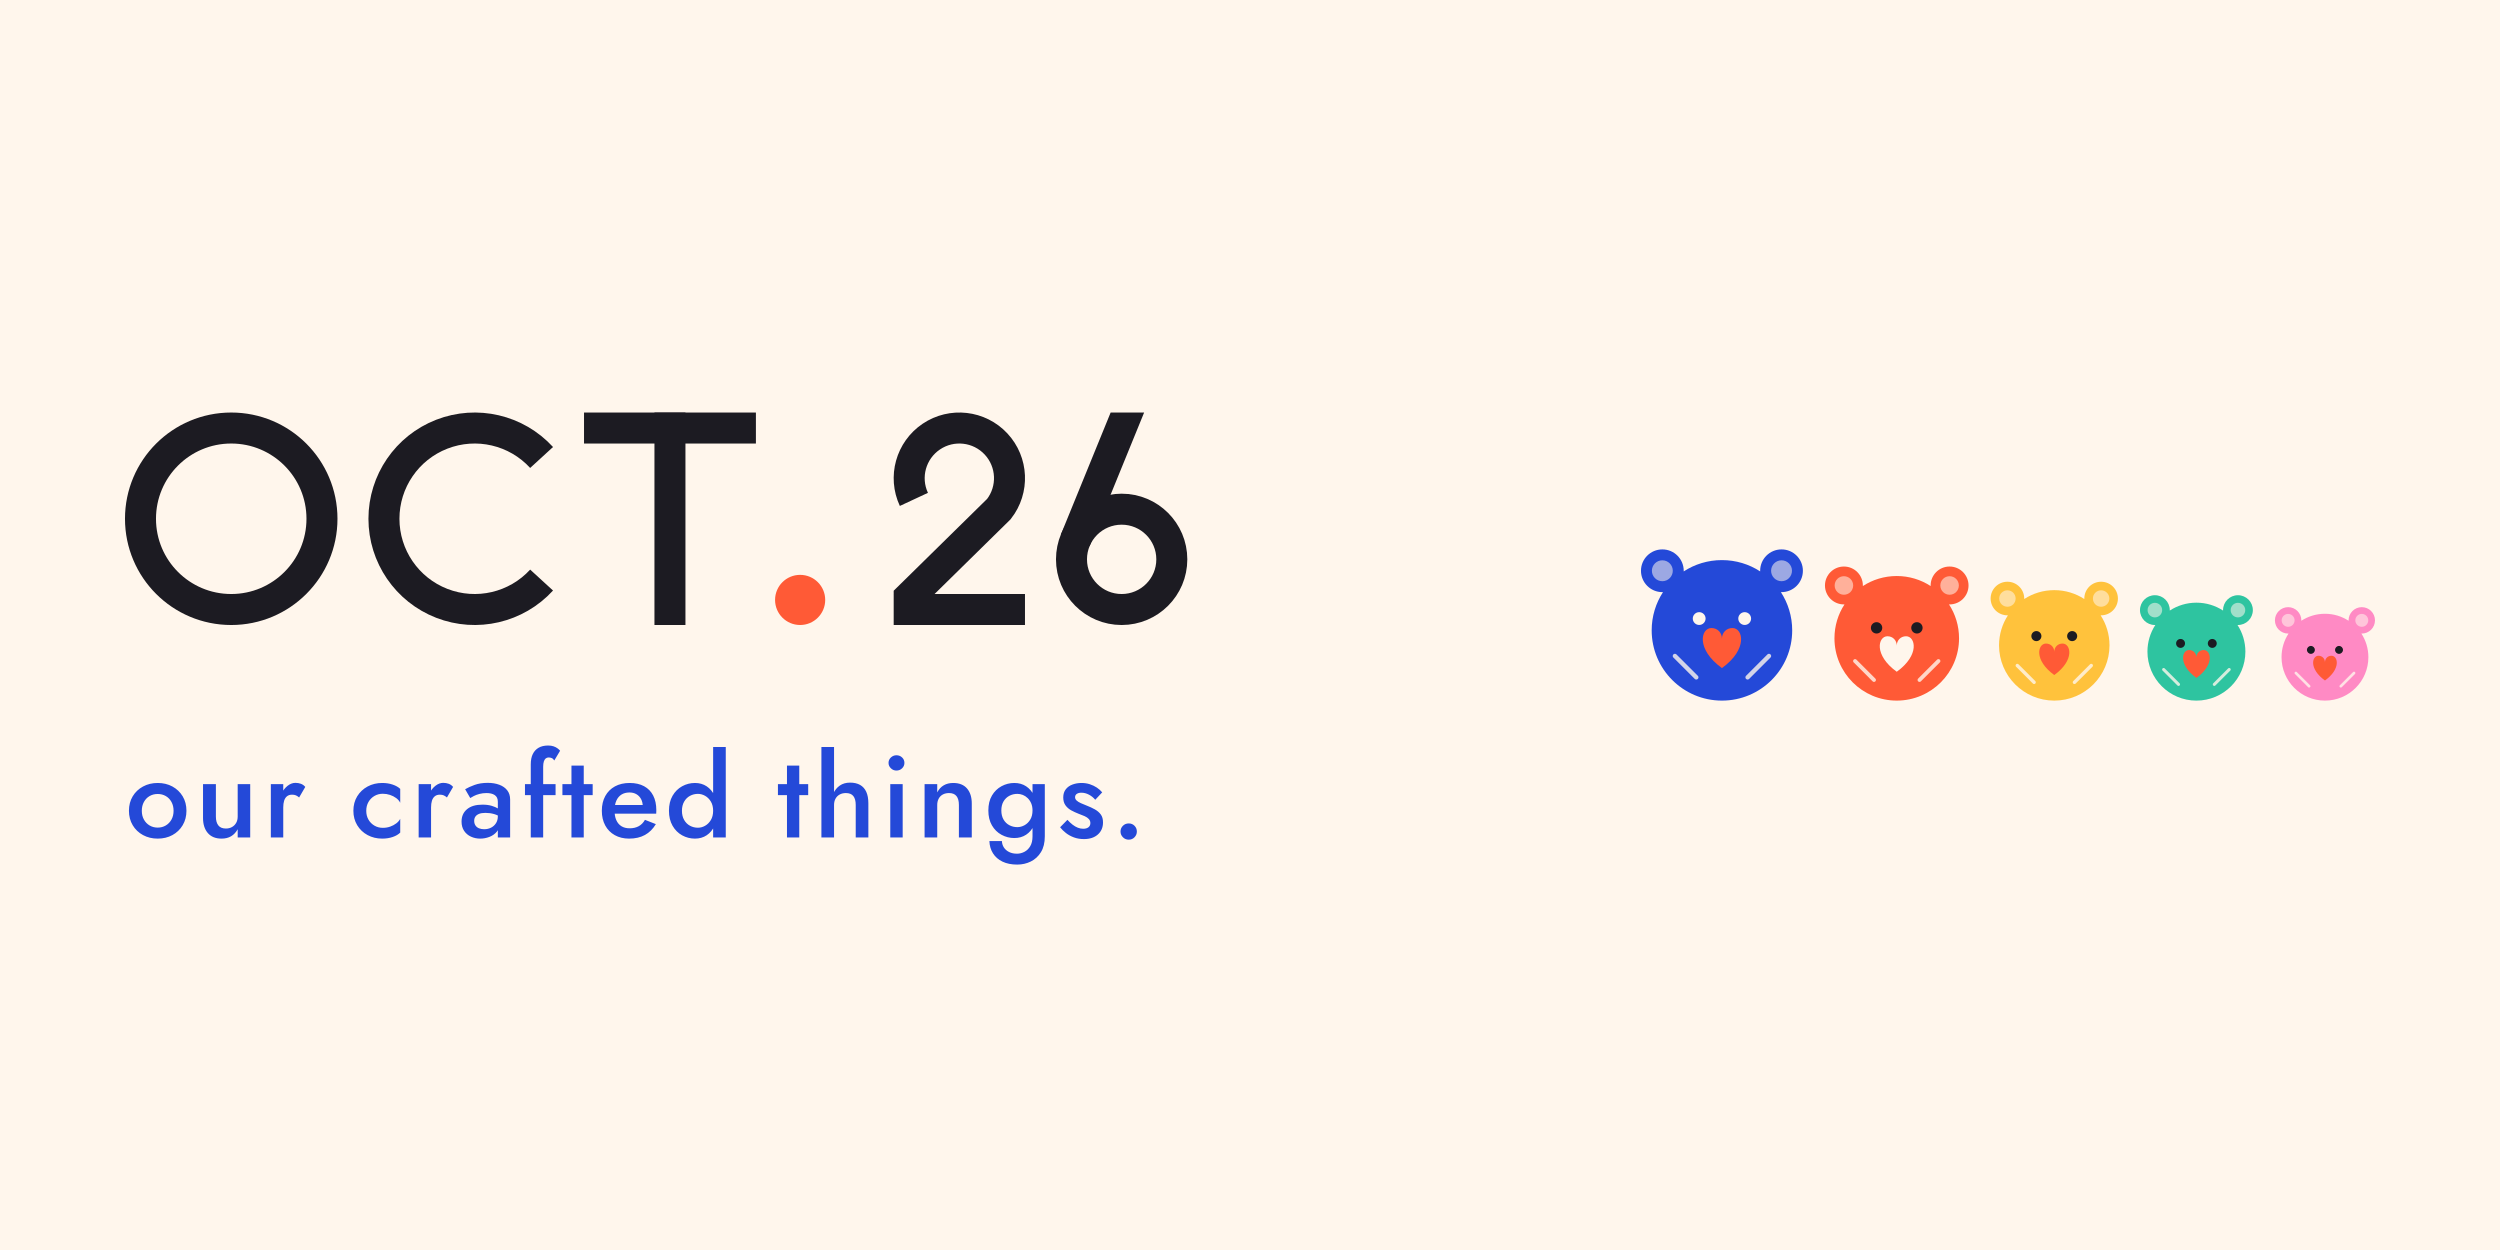
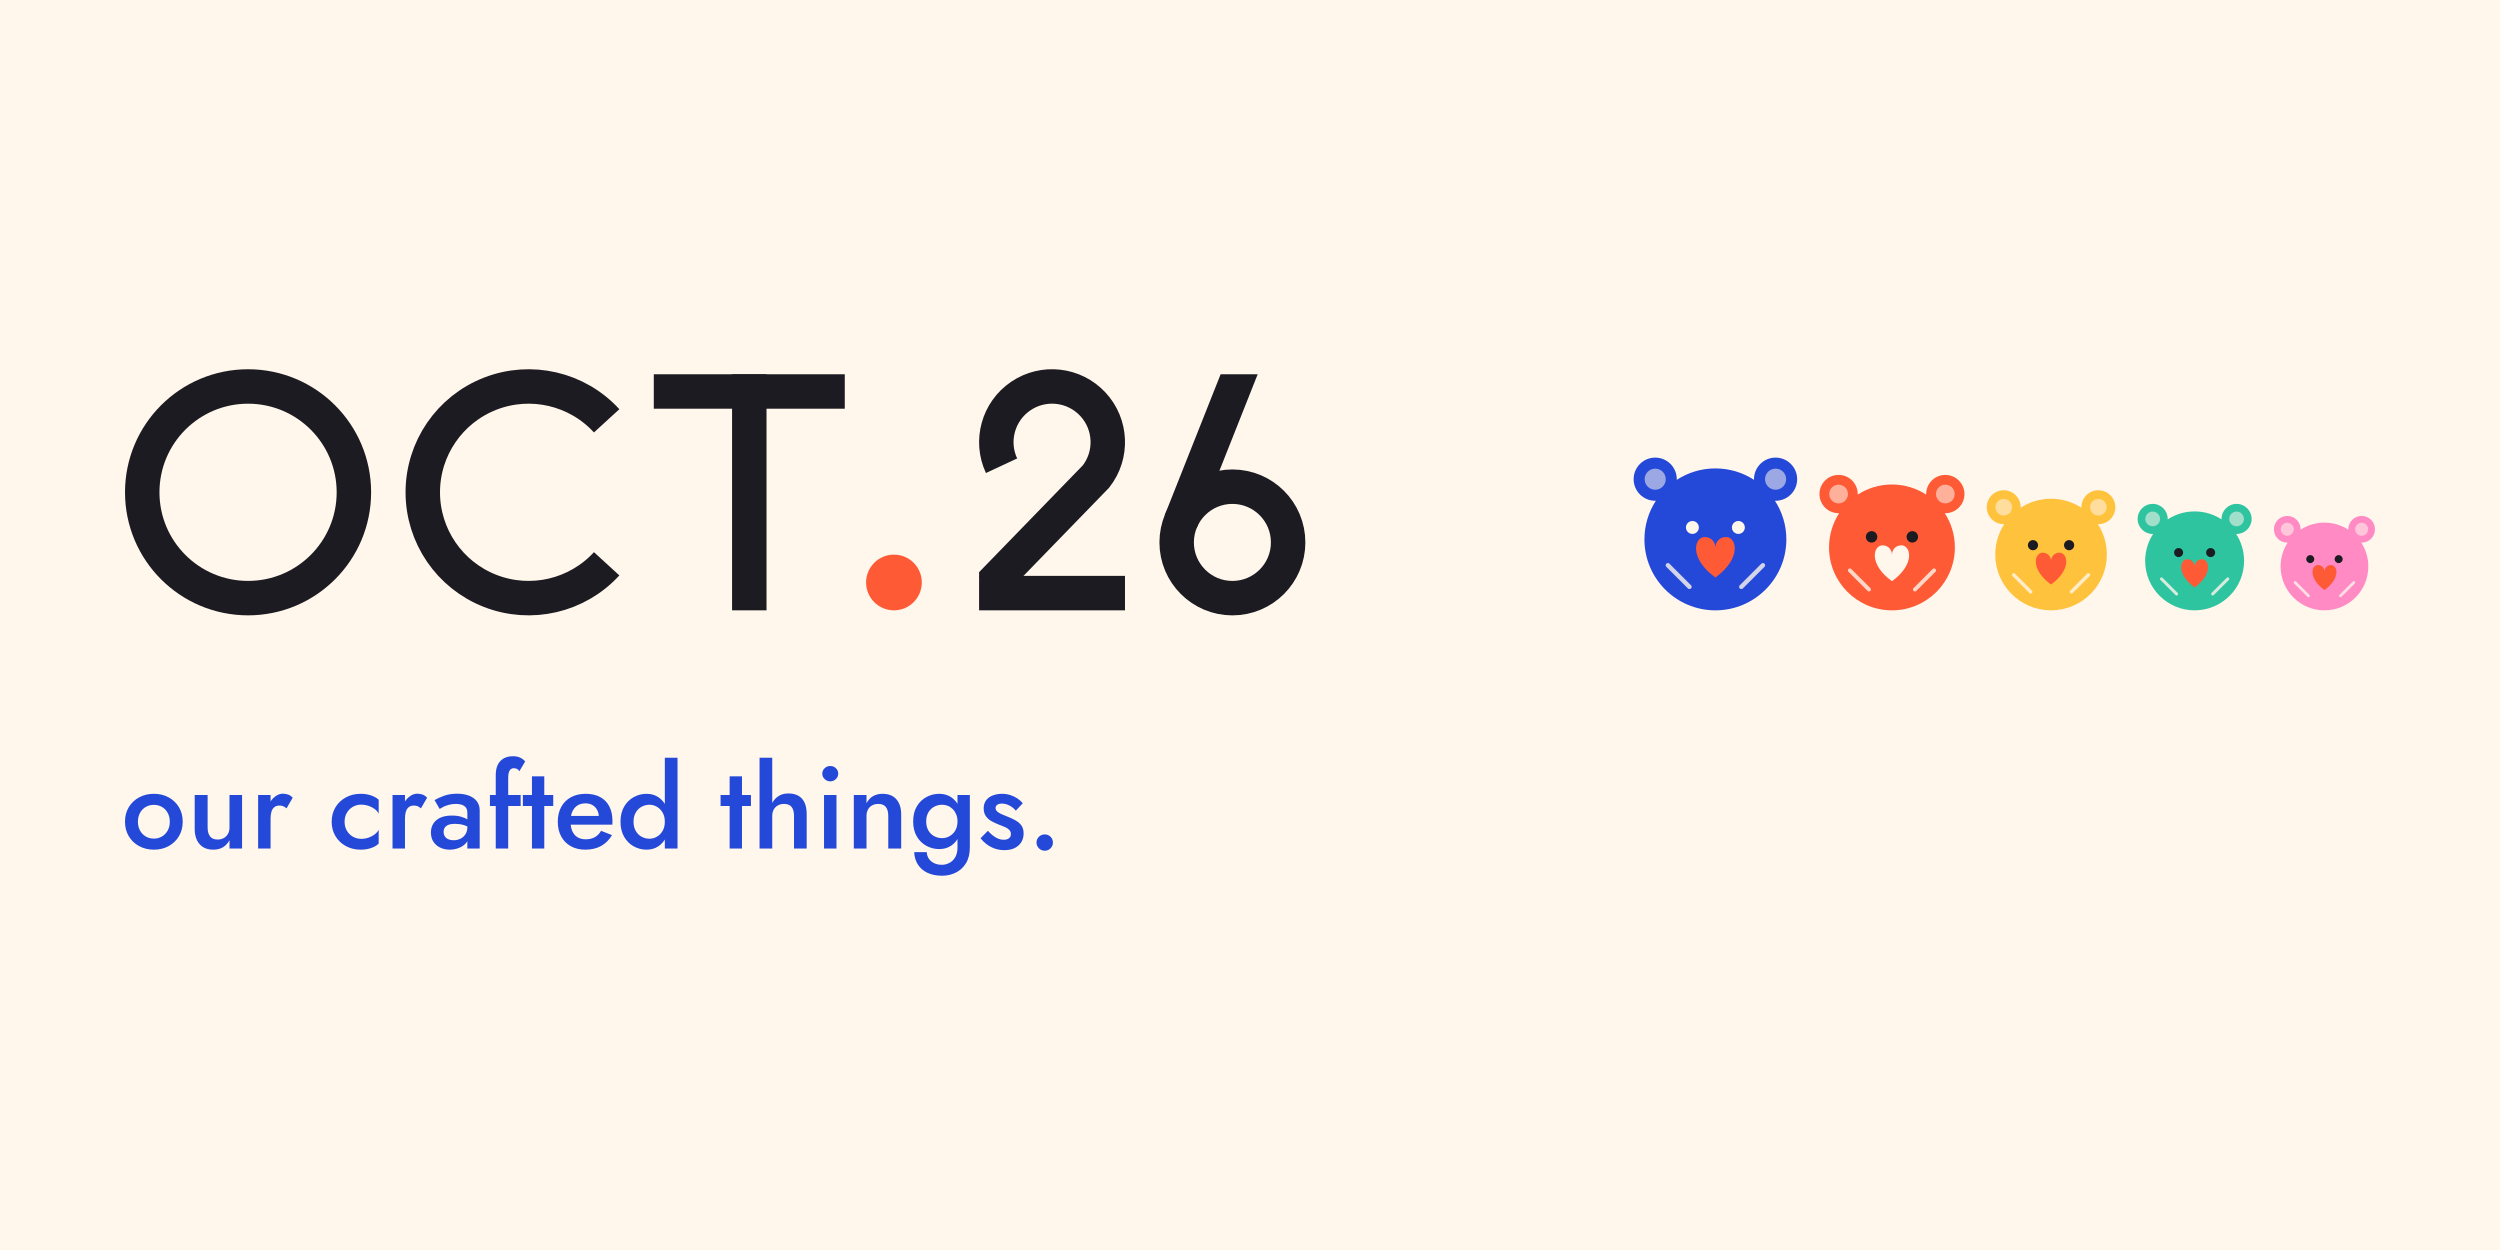
<svg xmlns="http://www.w3.org/2000/svg" viewBox="0 0 1200 600" width="1200" height="600">
  <rect width="1200" height="600" fill="#FFF6EC" />
-   <g transform="translate(60.00,300.00)">
-     <g transform="scale(1.01981)">
-       <circle cx="50.00" cy="-50.00" r="42.71" fill="none" stroke="#1C1B22" stroke-width="14.59" />
-       <path d="M196.08,-21.15 A42.71,42.71 0 1 1 196.08,-78.85" fill="none" stroke="#1C1B22" stroke-width="14.59" />
-       <rect x="216.05" y="-100.00" width="80.90" height="14.59" fill="#1C1B22" />
-       <rect x="249.20" y="-100.00" width="14.59" height="100.00" fill="#1C1B22" />
-       <circle cx="317.77" cy="-11.80" r="11.80" fill="#FF5A36" />
+   <g transform="translate(60.00,292.96)">
+     <g transform="scale(1.13313)">
+       <circle cx="52.13" cy="-50.00" r="44.83" fill="none" stroke="#1C1B22" stroke-width="14.59" />
+       <path d="M204.03,-19.72 A44.83,44.83 0 1 1 204.03,-80.28" fill="none" stroke="#1C1B22" stroke-width="14.59" />
+       <rect x="224.00" y="-100.00" width="80.90" height="14.59" fill="#1C1B22" />
+       <rect x="257.16" y="-100.00" width="14.59" height="100.00" fill="#1C1B22" />
+       <circle cx="325.73" cy="-11.80" r="11.80" fill="#FF5A36" />
      <clipPath id="bn195">
-         <rect x="361.80" y="-100.00" width="61.80" height="100.00" />
+         <rect x="361.80" y="-102.13" width="61.80" height="102.13" />
      </clipPath>
      <g clip-path="url(#bn195)">
-         <path d="M371.31,-59.12 A23.61,23.61 0 1 1 411.31,-54.56 L366.18,-10.21" fill="none" stroke="#1C1B22" stroke-width="14.59" />
+         <path d="M371.31,-61.25 A23.61,23.61 0 1 1 411.31,-56.69 L366.18,-10.21" fill="none" stroke="#1C1B22" stroke-width="14.59" />
        <rect x="361.80" y="-14.59" width="61.80" height="14.59" fill="#1C1B22" />
      </g>
      <clipPath id="bn196">
        <rect x="423.61" y="-100.00" width="90.98" height="114.59" />
      </clipPath>
      <g clip-path="url(#bn196)">
-         <circle cx="469.10" cy="-30.90" r="23.61" fill="none" stroke="#1C1B22" stroke-width="14.59" />
-         <line x1="477.75" y1="-114.59" x2="447.24" y2="-39.82" stroke="#1C1B22" stroke-width="14.59" />
+         <circle cx="469.10" cy="-28.77" r="23.61" fill="none" stroke="#1C1B22" stroke-width="14.59" />
+         <line x1="477.75" y1="-114.59" x2="447.16" y2="-37.48" stroke="#1C1B22" stroke-width="14.59" />
      </g>
    </g>
  </g>
-   <g transform="translate(60.00,401.98)">
-     <path transform="translate(0.00,0.00)" d="M1.892 -12.799Q1.892 -8.904 3.701 -5.871Q5.509 -2.838 8.653 -1.141Q11.797 0.556 15.693 0.556Q19.644 0.556 22.76 -1.141Q25.876 -2.838 27.685 -5.871Q29.493 -8.904 29.493 -12.799Q29.493 -16.75 27.685 -19.755Q25.876 -22.76 22.76 -24.457Q19.644 -26.154 15.693 -26.154Q11.797 -26.154 8.653 -24.457Q5.509 -22.76 3.701 -19.755Q1.892 -16.75 1.892 -12.799ZM8.069 -12.799Q8.069 -15.192 9.071 -17.028Q10.072 -18.865 11.797 -19.866Q13.522 -20.868 15.693 -20.868Q17.863 -20.868 19.588 -19.866Q21.313 -18.865 22.315 -17.028Q23.316 -15.192 23.316 -12.799Q23.316 -10.406 22.315 -8.598Q21.313 -6.789 19.588 -5.76Q17.863 -4.73 15.693 -4.73Q13.522 -4.73 11.797 -5.76Q10.072 -6.789 9.071 -8.598Q8.069 -10.406 8.069 -12.799ZM43.628 -10.017V-25.598H37.451V-9.349Q37.451 -4.786 39.76 -2.115Q42.07 0.556 46.355 0.556Q49.026 0.556 50.946 -0.584Q52.865 -1.725 54.09 -3.951V0.0H60.1V-25.598H54.09V-10.017Q54.09 -8.292 53.366 -7.012Q52.643 -5.732 51.363 -5.008Q50.083 -4.285 48.414 -4.285Q45.965 -4.285 44.796 -5.787Q43.628 -7.29 43.628 -10.017ZM75.959 -25.598H70.005V0.0H75.959ZM83.583 -19.198 86.532 -24.262Q85.642 -25.32 84.418 -25.765Q83.193 -26.21 81.802 -26.21Q79.855 -26.21 78.046 -24.791Q76.237 -23.372 75.097 -21.007Q73.956 -18.642 73.956 -15.581L75.959 -14.413Q75.959 -16.249 76.377 -17.613Q76.794 -18.976 77.74 -19.755Q78.686 -20.534 80.188 -20.534Q81.301 -20.534 82.053 -20.2Q82.804 -19.866 83.583 -19.198ZM115.803 -12.799Q115.803 -15.192 116.86 -17.028Q117.918 -18.865 119.726 -19.922Q121.535 -20.979 123.761 -20.979Q125.541 -20.979 127.211 -20.423Q128.88 -19.866 130.188 -18.892Q131.496 -17.919 132.108 -16.639V-23.316Q130.772 -24.596 128.491 -25.375Q126.209 -26.154 123.482 -26.154Q119.587 -26.154 116.443 -24.457Q113.299 -22.76 111.462 -19.755Q109.626 -16.75 109.626 -12.799Q109.626 -8.904 111.462 -5.871Q113.299 -2.838 116.443 -1.141Q119.587 0.556 123.482 0.556Q126.209 0.556 128.491 -0.223Q130.772 -1.002 132.108 -2.337V-8.959Q131.496 -7.735 130.216 -6.761Q128.936 -5.787 127.294 -5.203Q125.653 -4.619 123.761 -4.619Q121.535 -4.619 119.726 -5.676Q117.918 -6.733 116.86 -8.57Q115.803 -10.406 115.803 -12.799ZM146.91 -25.598H140.956V0.0H146.91ZM154.534 -19.198 157.483 -24.262Q156.593 -25.32 155.368 -25.765Q154.144 -26.21 152.753 -26.21Q150.805 -26.21 148.997 -24.791Q147.188 -23.372 146.047 -21.007Q144.907 -18.642 144.907 -15.581L146.91 -14.413Q146.91 -16.249 147.327 -17.613Q147.745 -18.976 148.691 -19.755Q149.637 -20.534 151.139 -20.534Q152.252 -20.534 153.003 -20.2Q153.755 -19.866 154.534 -19.198ZM167.611 -7.958Q167.611 -9.182 168.195 -10.017Q168.78 -10.851 169.948 -11.324Q171.117 -11.797 173.009 -11.797Q175.179 -11.797 177.127 -11.241Q179.074 -10.684 180.799 -9.46V-12.521Q180.299 -13.133 179.074 -13.884Q177.85 -14.635 175.986 -15.192Q174.122 -15.748 171.562 -15.748Q166.776 -15.748 164.161 -13.55Q161.545 -11.352 161.545 -7.624Q161.545 -5.008 162.77 -3.172Q163.994 -1.336 166.053 -0.39Q168.112 0.556 170.505 0.556Q172.731 0.556 174.873 -0.25Q177.015 -1.057 178.434 -2.727Q179.853 -4.396 179.853 -6.845L178.963 -10.184Q178.963 -8.236 178.073 -6.845Q177.182 -5.453 175.708 -4.702Q174.233 -3.951 172.397 -3.951Q171.005 -3.951 169.92 -4.396Q168.835 -4.841 168.223 -5.76Q167.611 -6.678 167.611 -7.958ZM165.719 -18.92Q166.331 -19.31 167.444 -19.894Q168.557 -20.478 170.143 -20.896Q171.729 -21.313 173.51 -21.313Q174.678 -21.313 175.68 -21.09Q176.682 -20.868 177.433 -20.367Q178.184 -19.866 178.574 -19.087Q178.963 -18.308 178.963 -17.084V0.0H184.862V-18.252Q184.862 -20.812 183.498 -22.593Q182.135 -24.374 179.687 -25.292Q177.238 -26.21 174.122 -26.21Q170.505 -26.21 167.778 -25.208Q165.051 -24.207 163.27 -23.149ZM191.985 -25.598V-20.311H206.676V-25.598ZM206.064 -36.95 208.846 -41.625Q208.401 -42.181 207.622 -42.765Q206.843 -43.35 205.73 -43.739Q204.617 -44.129 203.114 -44.129Q200.387 -44.129 198.551 -43.071Q196.715 -42.014 195.741 -40.039Q194.767 -38.063 194.767 -35.058V0.0H200.721V-33.889Q200.721 -35.503 201.055 -36.505Q201.389 -37.507 201.973 -37.952Q202.558 -38.397 203.392 -38.397Q204.06 -38.397 204.784 -38.119Q205.507 -37.84 206.064 -36.95ZM209.959 -25.598V-20.311H224.483V-25.598ZM214.299 -34.502V0.0H220.198V-34.502ZM241.956 0.556Q246.408 0.556 249.58 -1.196Q252.752 -2.949 254.811 -6.399L249.58 -8.458Q248.411 -6.399 246.575 -5.398Q244.739 -4.396 242.235 -4.396Q239.897 -4.396 238.284 -5.398Q236.67 -6.399 235.807 -8.347Q234.945 -10.295 235 -13.022Q235 -15.804 235.863 -17.696Q236.725 -19.588 238.311 -20.59Q239.897 -21.591 242.179 -21.591Q244.071 -21.591 245.49 -20.757Q246.909 -19.922 247.716 -18.419Q248.523 -16.917 248.523 -14.858Q248.523 -14.468 248.328 -13.912Q248.133 -13.355 247.966 -13.022L249.803 -15.581H232.496V-11.408H254.978Q254.978 -11.63 255.006 -12.131Q255.034 -12.632 255.034 -13.077Q255.034 -17.195 253.531 -20.117Q252.029 -23.038 249.163 -24.596Q246.297 -26.154 242.235 -26.154Q238.172 -26.154 235.167 -24.513Q232.162 -22.871 230.521 -19.866Q228.879 -16.861 228.879 -12.799Q228.879 -8.792 230.493 -5.787Q232.107 -2.782 235.084 -1.113Q238.061 0.556 241.956 0.556ZM282.301 -43.405V0.0H288.367V-43.405ZM261.099 -12.799Q261.099 -8.625 262.824 -5.62Q264.549 -2.615 267.415 -1.029Q270.281 0.556 273.564 0.556Q276.792 0.556 279.213 -1.057Q281.633 -2.671 283.052 -5.676Q284.471 -8.681 284.471 -12.799Q284.471 -16.973 283.052 -19.95Q281.633 -22.927 279.213 -24.541Q276.792 -26.154 273.564 -26.154Q270.281 -26.154 267.415 -24.568Q264.549 -22.983 262.824 -20.005Q261.099 -17.028 261.099 -12.799ZM267.332 -12.799Q267.332 -15.359 268.389 -17.195Q269.446 -19.032 271.199 -19.978Q272.952 -20.924 275.011 -20.924Q276.792 -20.924 278.461 -19.978Q280.131 -19.032 281.216 -17.223Q282.301 -15.414 282.301 -12.799Q282.301 -10.184 281.216 -8.375Q280.131 -6.566 278.461 -5.62Q276.792 -4.674 275.011 -4.674Q272.952 -4.674 271.199 -5.62Q269.446 -6.566 268.389 -8.403Q267.332 -10.239 267.332 -12.799ZM313.408 -25.598V-20.311H327.932V-25.598ZM317.749 -34.502V0.0H323.647V-34.502ZM340.342 -43.405H334.276V0.0H340.342ZM350.748 -15.581V0.0H356.813V-16.416Q356.813 -19.699 355.812 -21.897Q354.81 -24.095 352.862 -25.208Q350.915 -26.321 348.021 -26.321Q345.127 -26.321 343.096 -24.902Q341.065 -23.483 339.98 -21.063Q338.895 -18.642 338.895 -15.581H340.342Q340.342 -17.306 341.037 -18.586Q341.733 -19.866 343.013 -20.59Q344.293 -21.313 346.018 -21.313Q348.466 -21.313 349.607 -19.866Q350.748 -18.419 350.748 -15.581ZM366.496 -35.781Q366.496 -34.279 367.637 -33.194Q368.778 -32.109 370.28 -32.109Q371.894 -32.109 373.007 -33.194Q374.12 -34.279 374.12 -35.781Q374.12 -37.34 373.007 -38.397Q371.894 -39.454 370.28 -39.454Q368.778 -39.454 367.637 -38.397Q366.496 -37.34 366.496 -35.781ZM367.331 -25.598V0.0H373.285V-25.598ZM400.274 -15.581V0.0H406.451V-16.305Q406.451 -20.868 404.17 -23.511Q401.888 -26.154 397.547 -26.154Q394.932 -26.154 393.012 -25.041Q391.092 -23.929 389.868 -21.647V-25.598H383.802V0.0H389.868V-15.581Q389.868 -17.306 390.564 -18.614Q391.259 -19.922 392.539 -20.617Q393.819 -21.313 395.544 -21.313Q397.937 -21.313 399.106 -19.866Q400.274 -18.419 400.274 -15.581ZM414.91 1.725Q415.021 5.064 416.635 7.624Q418.248 10.184 421.198 11.603Q424.147 13.022 428.265 13.022Q431.771 13.022 434.776 11.547Q437.781 10.072 439.645 7.067Q441.509 4.062 441.509 -0.556V-25.598H435.61V-0.556Q435.61 2.337 434.525 4.174Q433.44 6.01 431.715 6.9Q429.99 7.791 428.154 7.791Q425.983 7.791 424.37 6.984Q422.756 6.177 421.865 4.814Q420.975 3.45 420.919 1.725ZM414.409 -12.966Q414.409 -8.737 416.134 -5.787Q417.859 -2.838 420.725 -1.28Q423.591 0.278 426.874 0.278Q430.101 0.278 432.522 -1.308Q434.943 -2.894 436.362 -5.871Q437.781 -8.848 437.781 -12.966Q437.781 -17.14 436.362 -20.061Q434.943 -22.983 432.522 -24.568Q430.101 -26.154 426.874 -26.154Q423.591 -26.154 420.725 -24.596Q417.859 -23.038 416.134 -20.117Q414.409 -17.195 414.409 -12.966ZM420.641 -12.966Q420.641 -15.526 421.699 -17.306Q422.756 -19.087 424.509 -20.005Q426.262 -20.924 428.321 -20.924Q429.656 -20.924 430.936 -20.423Q432.216 -19.922 433.273 -18.892Q434.331 -17.863 434.971 -16.388Q435.61 -14.914 435.61 -12.966Q435.61 -10.35 434.525 -8.57Q433.44 -6.789 431.771 -5.871Q430.101 -4.953 428.321 -4.953Q426.262 -4.953 424.509 -5.871Q422.756 -6.789 421.699 -8.598Q420.641 -10.406 420.641 -12.966ZM452.36 -8.458 448.855 -4.897Q449.968 -3.45 451.637 -2.142Q453.306 -0.835 455.477 -0.028Q457.647 0.779 460.318 0.779Q464.492 0.779 466.968 -1.419Q469.444 -3.617 469.444 -7.234Q469.444 -9.571 468.387 -11.018Q467.33 -12.465 465.549 -13.467Q463.768 -14.468 461.598 -15.303Q460.04 -15.915 458.788 -16.472Q457.536 -17.028 456.784 -17.724Q456.033 -18.419 456.033 -19.31Q456.033 -20.367 456.868 -20.924Q457.703 -21.48 459.038 -21.48Q460.93 -21.48 462.711 -20.534Q464.492 -19.588 465.716 -18.086L469.055 -21.647Q467.997 -22.927 466.495 -23.929Q464.992 -24.93 463.128 -25.542Q461.264 -26.154 459.149 -26.154Q456.812 -26.154 454.781 -25.403Q452.75 -24.652 451.554 -23.094Q450.357 -21.536 450.357 -19.198Q450.357 -16.917 451.442 -15.414Q452.527 -13.912 454.225 -12.994Q455.922 -12.076 457.647 -11.408Q459.372 -10.796 460.652 -10.211Q461.932 -9.627 462.655 -8.82Q463.379 -8.013 463.379 -6.9Q463.379 -5.62 462.461 -4.897Q461.542 -4.174 459.929 -4.174Q458.649 -4.174 457.369 -4.674Q456.089 -5.175 454.865 -6.121Q453.64 -7.067 452.36 -8.458ZM477.847 -2.838Q477.847 -1.28 478.988 -0.111Q480.129 1.057 481.798 1.057Q483.468 1.057 484.58 -0.111Q485.693 -1.28 485.693 -2.838Q485.693 -4.452 484.58 -5.593Q483.468 -6.733 481.798 -6.733Q480.129 -6.733 478.988 -5.593Q477.847 -4.452 477.847 -2.838Z" fill="#2449D8" />
-   </g>
-   <g transform="translate(826.53,302.57) scale(0.809)">
+   <path transform="translate(58.10,407.28)" d="M1.899 -12.847Q1.899 -8.937 3.714 -5.893Q5.53 -2.849 8.686 -1.145Q11.842 0.559 15.752 0.559Q19.718 0.559 22.846 -1.145Q25.974 -2.849 27.789 -5.893Q29.604 -8.937 29.604 -12.847Q29.604 -16.813 27.789 -19.829Q25.974 -22.846 22.846 -24.549Q19.718 -26.253 15.752 -26.253Q11.842 -26.253 8.686 -24.549Q5.53 -22.846 3.714 -19.829Q1.899 -16.813 1.899 -12.847ZM8.099 -12.847Q8.099 -15.249 9.105 -17.092Q10.11 -18.936 11.842 -19.941Q13.573 -20.946 15.752 -20.946Q17.93 -20.946 19.662 -19.941Q21.393 -18.936 22.399 -17.092Q23.404 -15.249 23.404 -12.847Q23.404 -10.445 22.399 -8.63Q21.393 -6.815 19.662 -5.781Q17.93 -4.748 15.752 -4.748Q13.573 -4.748 11.842 -5.781Q10.11 -6.815 9.105 -8.63Q8.099 -10.445 8.099 -12.847ZM41.558 -10.054V-25.694H35.358V-9.384Q35.358 -4.804 37.676 -2.123Q39.994 0.559 44.295 0.559Q46.976 0.559 48.903 -0.586Q50.83 -1.732 52.059 -3.966V0.0H58.091V-25.694H52.059V-10.054Q52.059 -8.323 51.333 -7.038Q50.607 -5.753 49.322 -5.027Q48.037 -4.301 46.361 -4.301Q43.904 -4.301 42.731 -5.809Q41.558 -7.317 41.558 -10.054ZM71.776 -25.694H65.8V0.0H71.776ZM79.429 -19.271 82.389 -24.354Q81.495 -25.415 80.267 -25.862Q79.038 -26.309 77.641 -26.309Q75.686 -26.309 73.871 -24.884Q72.056 -23.46 70.911 -21.086Q69.765 -18.712 69.765 -15.64L71.776 -14.467Q71.776 -16.31 72.195 -17.679Q72.614 -19.047 73.564 -19.829Q74.513 -20.611 76.021 -20.611Q77.139 -20.611 77.893 -20.276Q78.647 -19.941 79.429 -19.271ZM107.301 -12.847Q107.301 -15.249 108.363 -17.092Q109.424 -18.936 111.239 -19.997Q113.055 -21.058 115.289 -21.058Q117.076 -21.058 118.752 -20.5Q120.428 -19.941 121.741 -18.963Q123.053 -17.986 123.668 -16.701V-23.404Q122.327 -24.689 120.037 -25.471Q117.747 -26.253 115.01 -26.253Q111.1 -26.253 107.944 -24.549Q104.788 -22.846 102.945 -19.829Q101.101 -16.813 101.101 -12.847Q101.101 -8.937 102.945 -5.893Q104.788 -2.849 107.944 -1.145Q111.1 0.559 115.01 0.559Q117.747 0.559 120.037 -0.223Q122.327 -1.005 123.668 -2.346V-8.993Q123.053 -7.764 121.768 -6.787Q120.484 -5.809 118.836 -5.223Q117.188 -4.636 115.289 -4.636Q113.055 -4.636 111.239 -5.697Q109.424 -6.759 108.363 -8.602Q107.301 -10.445 107.301 -12.847ZM136.291 -25.694H130.315V0.0H136.291ZM143.944 -19.271 146.904 -24.354Q146.01 -25.415 144.782 -25.862Q143.553 -26.309 142.156 -26.309Q140.201 -26.309 138.386 -24.884Q136.571 -23.46 135.426 -21.086Q134.28 -18.712 134.28 -15.64L136.291 -14.467Q136.291 -16.31 136.71 -17.679Q137.129 -19.047 138.079 -19.829Q139.028 -20.611 140.536 -20.611Q141.654 -20.611 142.408 -20.276Q143.162 -19.941 143.944 -19.271ZM154.836 -7.988Q154.836 -9.216 155.422 -10.054Q156.009 -10.892 157.182 -11.367Q158.355 -11.842 160.254 -11.842Q162.432 -11.842 164.387 -11.283Q166.342 -10.725 168.074 -9.496V-12.568Q167.571 -13.182 166.342 -13.936Q165.114 -14.69 163.242 -15.249Q161.371 -15.808 158.802 -15.808Q153.998 -15.808 151.373 -13.601Q148.747 -11.395 148.747 -7.652Q148.747 -5.027 149.976 -3.184Q151.205 -1.341 153.272 -0.391Q155.339 0.559 157.74 0.559Q159.975 0.559 162.125 -0.251Q164.276 -1.061 165.7 -2.737Q167.124 -4.413 167.124 -6.87L166.231 -10.222Q166.231 -8.267 165.337 -6.87Q164.443 -5.474 162.963 -4.72Q161.483 -3.966 159.64 -3.966Q158.243 -3.966 157.154 -4.413Q156.065 -4.86 155.45 -5.781Q154.836 -6.703 154.836 -7.988ZM152.937 -18.991Q153.551 -19.382 154.668 -19.969Q155.785 -20.555 157.377 -20.974Q158.969 -21.393 160.757 -21.393Q161.93 -21.393 162.935 -21.17Q163.941 -20.946 164.695 -20.444Q165.449 -19.941 165.84 -19.159Q166.231 -18.377 166.231 -17.148V0.0H172.152V-18.321Q172.152 -20.891 170.783 -22.678Q169.415 -24.465 166.957 -25.387Q164.499 -26.309 161.371 -26.309Q157.74 -26.309 155.003 -25.303Q152.266 -24.298 150.479 -23.237ZM177.067 -25.694V-20.388H191.813V-25.694ZM191.199 -37.089 193.992 -41.781Q193.545 -42.34 192.763 -42.926Q191.981 -43.513 190.864 -43.904Q189.747 -44.295 188.238 -44.295Q185.501 -44.295 183.658 -43.233Q181.815 -42.172 180.837 -40.189Q179.86 -38.206 179.86 -35.19V0.0H185.837V-34.017Q185.837 -35.637 186.172 -36.642Q186.507 -37.648 187.093 -38.095Q187.68 -38.541 188.518 -38.541Q189.188 -38.541 189.914 -38.262Q190.64 -37.983 191.199 -37.089ZM192.875 -25.694V-20.388H207.453V-25.694ZM197.231 -34.631V0.0H203.152V-34.631ZM222.758 0.559Q227.227 0.559 230.41 -1.201Q233.594 -2.96 235.661 -6.424L230.41 -8.49Q229.237 -6.424 227.394 -5.418Q225.551 -4.413 223.037 -4.413Q220.691 -4.413 219.071 -5.418Q217.452 -6.424 216.586 -8.379Q215.72 -10.334 215.776 -13.071Q215.776 -15.863 216.642 -17.763Q217.507 -19.662 219.099 -20.667Q220.691 -21.673 222.981 -21.673Q224.881 -21.673 226.305 -20.835Q227.729 -19.997 228.539 -18.489Q229.349 -16.981 229.349 -14.914Q229.349 -14.523 229.154 -13.964Q228.958 -13.406 228.791 -13.071L230.634 -15.64H213.262V-11.451H235.829Q235.829 -11.674 235.857 -12.177Q235.884 -12.68 235.884 -13.126Q235.884 -17.26 234.376 -20.192Q232.868 -23.125 229.992 -24.689Q227.115 -26.253 223.037 -26.253Q218.96 -26.253 215.943 -24.605Q212.927 -22.957 211.279 -19.941Q209.632 -16.925 209.632 -12.847Q209.632 -8.825 211.251 -5.809Q212.871 -2.793 215.86 -1.117Q218.848 0.559 222.758 0.559ZM261.02 -43.569V0.0H267.109V-43.569ZM239.739 -12.847Q239.739 -8.658 241.47 -5.642Q243.202 -2.625 246.078 -1.033Q248.955 0.559 252.251 0.559Q255.49 0.559 257.92 -1.061Q260.35 -2.681 261.774 -5.697Q263.199 -8.714 263.199 -12.847Q263.199 -17.036 261.774 -20.025Q260.35 -23.013 257.92 -24.633Q255.49 -26.253 252.251 -26.253Q248.955 -26.253 246.078 -24.661Q243.202 -23.069 241.47 -20.081Q239.739 -17.092 239.739 -12.847ZM245.995 -12.847Q245.995 -15.417 247.056 -17.26Q248.117 -19.103 249.877 -20.053Q251.636 -21.002 253.703 -21.002Q255.49 -21.002 257.166 -20.053Q258.842 -19.103 259.931 -17.288Q261.02 -15.472 261.02 -12.847Q261.02 -10.222 259.931 -8.406Q258.842 -6.591 257.166 -5.642Q255.49 -4.692 253.703 -4.692Q251.636 -4.692 249.877 -5.642Q248.117 -6.591 247.056 -8.434Q245.995 -10.278 245.995 -12.847ZM287.776 -25.694V-20.388H302.354V-25.694ZM292.133 -34.631V0.0H298.053V-34.631ZM312.576 -43.569H306.488V0.0H312.576ZM323.022 -15.64V0.0H329.11V-16.478Q329.11 -19.773 328.105 -21.98Q327.099 -24.186 325.144 -25.303Q323.189 -26.42 320.285 -26.42Q317.38 -26.42 315.341 -24.996Q313.302 -23.572 312.213 -21.142Q311.124 -18.712 311.124 -15.64H312.576Q312.576 -17.372 313.274 -18.656Q313.973 -19.941 315.257 -20.667Q316.542 -21.393 318.274 -21.393Q320.731 -21.393 321.876 -19.941Q323.022 -18.489 323.022 -15.64ZM336.595 -35.916Q336.595 -34.408 337.74 -33.319Q338.885 -32.23 340.393 -32.23Q342.013 -32.23 343.13 -33.319Q344.247 -34.408 344.247 -35.916Q344.247 -37.48 343.13 -38.541Q342.013 -39.603 340.393 -39.603Q338.885 -39.603 337.74 -38.541Q336.595 -37.48 336.595 -35.916ZM337.433 -25.694V0.0H343.409V-25.694ZM368.266 -15.64V0.0H374.466V-16.366Q374.466 -20.946 372.176 -23.6Q369.886 -26.253 365.529 -26.253Q362.903 -26.253 360.976 -25.136Q359.049 -24.019 357.82 -21.728V-25.694H351.732V0.0H357.82V-15.64Q357.82 -17.372 358.519 -18.684Q359.217 -19.997 360.502 -20.695Q361.786 -21.393 363.518 -21.393Q365.92 -21.393 367.093 -19.941Q368.266 -18.489 368.266 -15.64ZM380.722 1.732Q380.834 5.083 382.453 7.652Q384.073 10.222 387.034 11.646Q389.994 13.071 394.128 13.071Q397.647 13.071 400.663 11.59Q403.679 10.11 405.55 7.094Q407.422 4.078 407.422 -0.559V-25.694H401.501V-0.559Q401.501 2.346 400.412 4.189Q399.322 6.033 397.591 6.926Q395.859 7.82 394.016 7.82Q391.837 7.82 390.218 7.01Q388.598 6.2 387.704 4.832Q386.81 3.463 386.754 1.732ZM380.219 -13.015Q380.219 -8.77 381.951 -5.809Q383.682 -2.849 386.559 -1.285Q389.436 0.279 392.731 0.279Q395.971 0.279 398.401 -1.313Q400.83 -2.905 402.255 -5.893Q403.679 -8.881 403.679 -13.015Q403.679 -17.204 402.255 -20.136Q400.83 -23.069 398.401 -24.661Q395.971 -26.253 392.731 -26.253Q389.436 -26.253 386.559 -24.689Q383.682 -23.125 381.951 -20.192Q380.219 -17.26 380.219 -13.015ZM386.475 -13.015Q386.475 -15.584 387.536 -17.372Q388.598 -19.159 390.357 -20.081Q392.117 -21.002 394.183 -21.002Q395.524 -21.002 396.809 -20.5Q398.093 -19.997 399.155 -18.963Q400.216 -17.93 400.858 -16.45Q401.501 -14.97 401.501 -13.015Q401.501 -10.389 400.412 -8.602Q399.322 -6.815 397.647 -5.893Q395.971 -4.971 394.183 -4.971Q392.117 -4.971 390.357 -5.893Q388.598 -6.815 387.536 -8.63Q386.475 -10.445 386.475 -13.015ZM416.079 -8.49 412.56 -4.915Q413.678 -3.463 415.353 -2.15Q417.029 -0.838 419.207 -0.028Q421.386 0.782 424.067 0.782Q428.256 0.782 430.742 -1.424Q433.228 -3.631 433.228 -7.261Q433.228 -9.607 432.166 -11.06Q431.105 -12.512 429.318 -13.517Q427.53 -14.523 425.352 -15.361Q423.788 -15.975 422.531 -16.534Q421.274 -17.092 420.52 -17.79Q419.766 -18.489 419.766 -19.382Q419.766 -20.444 420.604 -21.002Q421.442 -21.561 422.782 -21.561Q424.681 -21.561 426.469 -20.611Q428.256 -19.662 429.485 -18.154L432.837 -21.728Q431.775 -23.013 430.267 -24.019Q428.759 -25.024 426.888 -25.638Q425.017 -26.253 422.894 -26.253Q420.548 -26.253 418.509 -25.499Q416.47 -24.745 415.27 -23.181Q414.069 -21.617 414.069 -19.271Q414.069 -16.981 415.158 -15.472Q416.247 -13.964 417.951 -13.043Q419.654 -12.121 421.386 -11.451Q423.117 -10.836 424.402 -10.25Q425.687 -9.663 426.413 -8.853Q427.139 -8.043 427.139 -6.926Q427.139 -5.642 426.217 -4.915Q425.296 -4.189 423.676 -4.189Q422.391 -4.189 421.107 -4.692Q419.822 -5.195 418.593 -6.144Q417.364 -7.094 416.079 -8.49ZM439.428 -2.849Q439.428 -1.285 440.573 -0.112Q441.718 1.061 443.394 1.061Q445.069 1.061 446.186 -0.112Q447.304 -1.285 447.304 -2.849Q447.304 -4.469 446.186 -5.614Q445.069 -6.759 443.394 -6.759Q441.718 -6.759 440.573 -5.614Q439.428 -4.469 439.428 -2.849Z" fill="#2449D8" />
+   <g transform="translate(823.39,258.90) scale(0.8171)">
    <path d="M 35.355,-48.034 C 28.353,-48.034 22.676,-42.357 22.676,-35.355 C 22.676,-35.228 22.682,-35.101 22.685,-34.975 C 16.157,-39.218 8.366,-41.685 0.000,-41.685 C -8.366,-41.685 -16.157,-39.218 -22.685,-34.975 C -22.681,-35.102 -22.676,-35.228 -22.676,-35.355 C -22.676,-42.358 -28.353,-48.034 -35.355,-48.034 C -42.358,-48.034 -48.034,-42.358 -48.034,-35.355 C -48.034,-28.353 -42.358,-22.676 -35.355,-22.676 C -35.227,-22.676 -35.101,-22.682 -34.975,-22.685 C -39.218,-16.157 -41.685,-8.367 -41.685,-0.001 C -41.685,23.022 -23.022,41.685 -0.000,41.685 C 23.022,41.685 41.685,23.022 41.685,0.000 C 41.685,-8.367 39.218,-16.157 34.975,-22.685 C 35.101,-22.682 35.227,-22.676 35.355,-22.676 C 42.357,-22.676 48.034,-28.353 48.034,-35.355 C 48.034,-42.358 42.358,-48.034 35.355,-48.034 Z" fill="#2449D8" />
    <circle cx="-35.36" cy="-35.36" r="6.2" fill="#FFF6EC" opacity="0.55" />
    <circle cx="35.36" cy="-35.36" r="6.2" fill="#FFF6EC" opacity="0.55" />
    <line x1="-15.23" y1="27.88" x2="-27.90" y2="15.21" stroke="#FFF6EC" stroke-width="2.6" stroke-linecap="round" opacity="0.8" />
    <line x1="15.23" y1="27.88" x2="27.90" y2="15.21" stroke="#FFF6EC" stroke-width="2.6" stroke-linecap="round" opacity="0.8" />
    <circle cx="-13.5" cy="-7" r="3.8" fill="#FFF6EC" />
    <circle cx="13.5" cy="-7" r="3.8" fill="#FFF6EC" />
    <path d="M0.00,22.38 C-15.62,11.12 -12.50,-1.38 -6.25,-1.38 C-2.50,-1.38 0.00,1.50 0.00,4.88 C0.00,1.50 2.50,-1.38 6.25,-1.38 C12.50,-1.38 15.62,11.12 0.00,22.38 Z" fill="#FF5A36" />
  </g>
-   <g transform="translate(910.44,306.39) scale(0.7173)">
+   <g transform="translate(908.14,262.76) scale(0.7245)">
    <path d="M 35.355,-48.034 C 28.353,-48.034 22.676,-42.357 22.676,-35.355 C 22.676,-35.228 22.682,-35.101 22.685,-34.975 C 16.157,-39.218 8.366,-41.685 0.000,-41.685 C -8.366,-41.685 -16.157,-39.218 -22.685,-34.975 C -22.681,-35.102 -22.676,-35.228 -22.676,-35.355 C -22.676,-42.358 -28.353,-48.034 -35.355,-48.034 C -42.358,-48.034 -48.034,-42.358 -48.034,-35.355 C -48.034,-28.353 -42.358,-22.676 -35.355,-22.676 C -35.227,-22.676 -35.101,-22.682 -34.975,-22.685 C -39.218,-16.157 -41.685,-8.367 -41.685,-0.001 C -41.685,23.022 -23.022,41.685 -0.000,41.685 C 23.022,41.685 41.685,23.022 41.685,0.000 C 41.685,-8.367 39.218,-16.157 34.975,-22.685 C 35.101,-22.682 35.227,-22.676 35.355,-22.676 C 42.357,-22.676 48.034,-28.353 48.034,-35.355 C 48.034,-42.358 42.358,-48.034 35.355,-48.034 Z" fill="#FF5A36" />
    <circle cx="-35.36" cy="-35.36" r="6.2" fill="#FFF6EC" opacity="0.55" />
    <circle cx="35.36" cy="-35.36" r="6.2" fill="#FFF6EC" opacity="0.55" />
    <line x1="-15.23" y1="27.88" x2="-27.90" y2="15.21" stroke="#FFF6EC" stroke-width="2.6" stroke-linecap="round" opacity="0.8" />
    <line x1="15.23" y1="27.88" x2="27.90" y2="15.21" stroke="#FFF6EC" stroke-width="2.6" stroke-linecap="round" opacity="0.8" />
    <circle cx="-13.5" cy="-7" r="3.8" fill="#1C1B22" />
    <circle cx="13.5" cy="-7" r="3.8" fill="#1C1B22" />
    <path d="M0.00,22.38 C-15.62,11.12 -12.50,-1.38 -6.25,-1.38 C-2.50,-1.38 0.00,1.50 0.00,4.88 C0.00,1.50 2.50,-1.38 6.25,-1.38 C12.50,-1.38 15.62,11.12 0.00,22.38 Z" fill="#FFF6EC" />
  </g>
-   <g transform="translate(986.05,309.78) scale(0.636)">
+   <g transform="translate(984.50,266.18) scale(0.6424)">
    <path d="M 35.355,-48.034 C 28.353,-48.034 22.676,-42.357 22.676,-35.355 C 22.676,-35.228 22.682,-35.101 22.685,-34.975 C 16.157,-39.218 8.366,-41.685 0.000,-41.685 C -8.366,-41.685 -16.157,-39.218 -22.685,-34.975 C -22.681,-35.102 -22.676,-35.228 -22.676,-35.355 C -22.676,-42.358 -28.353,-48.034 -35.355,-48.034 C -42.358,-48.034 -48.034,-42.358 -48.034,-35.355 C -48.034,-28.353 -42.358,-22.676 -35.355,-22.676 C -35.227,-22.676 -35.101,-22.682 -34.975,-22.685 C -39.218,-16.157 -41.685,-8.367 -41.685,-0.001 C -41.685,23.022 -23.022,41.685 -0.000,41.685 C 23.022,41.685 41.685,23.022 41.685,0.000 C 41.685,-8.367 39.218,-16.157 34.975,-22.685 C 35.101,-22.682 35.227,-22.676 35.355,-22.676 C 42.357,-22.676 48.034,-28.353 48.034,-35.355 C 48.034,-42.358 42.358,-48.034 35.355,-48.034 Z" fill="#FFC23C" />
    <circle cx="-35.36" cy="-35.36" r="6.2" fill="#FFF6EC" opacity="0.55" />
    <circle cx="35.36" cy="-35.36" r="6.2" fill="#FFF6EC" opacity="0.55" />
    <line x1="-15.23" y1="27.88" x2="-27.90" y2="15.21" stroke="#FFF6EC" stroke-width="2.6" stroke-linecap="round" opacity="0.8" />
    <line x1="15.23" y1="27.88" x2="27.90" y2="15.21" stroke="#FFF6EC" stroke-width="2.6" stroke-linecap="round" opacity="0.8" />
    <circle cx="-13.5" cy="-7" r="3.8" fill="#1C1B22" />
    <circle cx="13.5" cy="-7" r="3.8" fill="#1C1B22" />
    <path d="M0.00,22.38 C-15.62,11.12 -12.50,-1.38 -6.25,-1.38 C-2.50,-1.38 0.00,1.50 0.00,4.88 C0.00,1.50 2.50,-1.38 6.25,-1.38 C12.50,-1.38 15.62,11.12 0.00,22.38 Z" fill="#FF5A36" />
  </g>
-   <g transform="translate(1054.28,312.79) scale(0.5639)">
+   <g transform="translate(1053.42,269.22) scale(0.5696)">
    <path d="M 35.355,-48.034 C 28.353,-48.034 22.676,-42.357 22.676,-35.355 C 22.676,-35.228 22.682,-35.101 22.685,-34.975 C 16.157,-39.218 8.366,-41.685 0.000,-41.685 C -8.366,-41.685 -16.157,-39.218 -22.685,-34.975 C -22.681,-35.102 -22.676,-35.228 -22.676,-35.355 C -22.676,-42.358 -28.353,-48.034 -35.355,-48.034 C -42.358,-48.034 -48.034,-42.358 -48.034,-35.355 C -48.034,-28.353 -42.358,-22.676 -35.355,-22.676 C -35.227,-22.676 -35.101,-22.682 -34.975,-22.685 C -39.218,-16.157 -41.685,-8.367 -41.685,-0.001 C -41.685,23.022 -23.022,41.685 -0.000,41.685 C 23.022,41.685 41.685,23.022 41.685,0.000 C 41.685,-8.367 39.218,-16.157 34.975,-22.685 C 35.101,-22.682 35.227,-22.676 35.355,-22.676 C 42.357,-22.676 48.034,-28.353 48.034,-35.355 C 48.034,-42.358 42.358,-48.034 35.355,-48.034 Z" fill="#2EC4A0" />
    <circle cx="-35.36" cy="-35.36" r="6.2" fill="#FFF6EC" opacity="0.55" />
    <circle cx="35.36" cy="-35.36" r="6.2" fill="#FFF6EC" opacity="0.55" />
    <line x1="-15.23" y1="27.88" x2="-27.90" y2="15.21" stroke="#FFF6EC" stroke-width="2.6" stroke-linecap="round" opacity="0.8" />
    <line x1="15.23" y1="27.88" x2="27.90" y2="15.21" stroke="#FFF6EC" stroke-width="2.6" stroke-linecap="round" opacity="0.8" />
    <circle cx="-13.5" cy="-7" r="3.8" fill="#1C1B22" />
    <circle cx="13.5" cy="-7" r="3.8" fill="#1C1B22" />
    <path d="M0.00,22.38 C-15.62,11.12 -12.50,-1.38 -6.25,-1.38 C-2.50,-1.38 0.00,1.50 0.00,4.88 C0.00,1.50 2.50,-1.38 6.25,-1.38 C12.50,-1.38 15.62,11.12 0.00,22.38 Z" fill="#FF5A36" />
  </g>
-   <g transform="translate(1115.98,315.45) scale(0.5)">
+   <g transform="translate(1115.74,271.91) scale(0.505)">
    <path d="M 35.355,-48.034 C 28.353,-48.034 22.676,-42.357 22.676,-35.355 C 22.676,-35.228 22.682,-35.101 22.685,-34.975 C 16.157,-39.218 8.366,-41.685 0.000,-41.685 C -8.366,-41.685 -16.157,-39.218 -22.685,-34.975 C -22.681,-35.102 -22.676,-35.228 -22.676,-35.355 C -22.676,-42.358 -28.353,-48.034 -35.355,-48.034 C -42.358,-48.034 -48.034,-42.358 -48.034,-35.355 C -48.034,-28.353 -42.358,-22.676 -35.355,-22.676 C -35.227,-22.676 -35.101,-22.682 -34.975,-22.685 C -39.218,-16.157 -41.685,-8.367 -41.685,-0.001 C -41.685,23.022 -23.022,41.685 -0.000,41.685 C 23.022,41.685 41.685,23.022 41.685,0.000 C 41.685,-8.367 39.218,-16.157 34.975,-22.685 C 35.101,-22.682 35.227,-22.676 35.355,-22.676 C 42.357,-22.676 48.034,-28.353 48.034,-35.355 C 48.034,-42.358 42.358,-48.034 35.355,-48.034 Z" fill="#FF8AC4" />
    <circle cx="-35.36" cy="-35.36" r="6.2" fill="#FFF6EC" opacity="0.55" />
    <circle cx="35.36" cy="-35.36" r="6.2" fill="#FFF6EC" opacity="0.55" />
    <line x1="-15.23" y1="27.88" x2="-27.90" y2="15.21" stroke="#FFF6EC" stroke-width="2.6" stroke-linecap="round" opacity="0.8" />
    <line x1="15.23" y1="27.88" x2="27.90" y2="15.21" stroke="#FFF6EC" stroke-width="2.6" stroke-linecap="round" opacity="0.8" />
    <circle cx="-13.5" cy="-7" r="3.8" fill="#1C1B22" />
    <circle cx="13.5" cy="-7" r="3.8" fill="#1C1B22" />
    <path d="M0.00,22.38 C-15.62,11.12 -12.50,-1.38 -6.25,-1.38 C-2.50,-1.38 0.00,1.50 0.00,4.88 C0.00,1.50 2.50,-1.38 6.25,-1.38 C12.50,-1.38 15.62,11.12 0.00,22.38 Z" fill="#FF5A36" />
  </g>
</svg>
